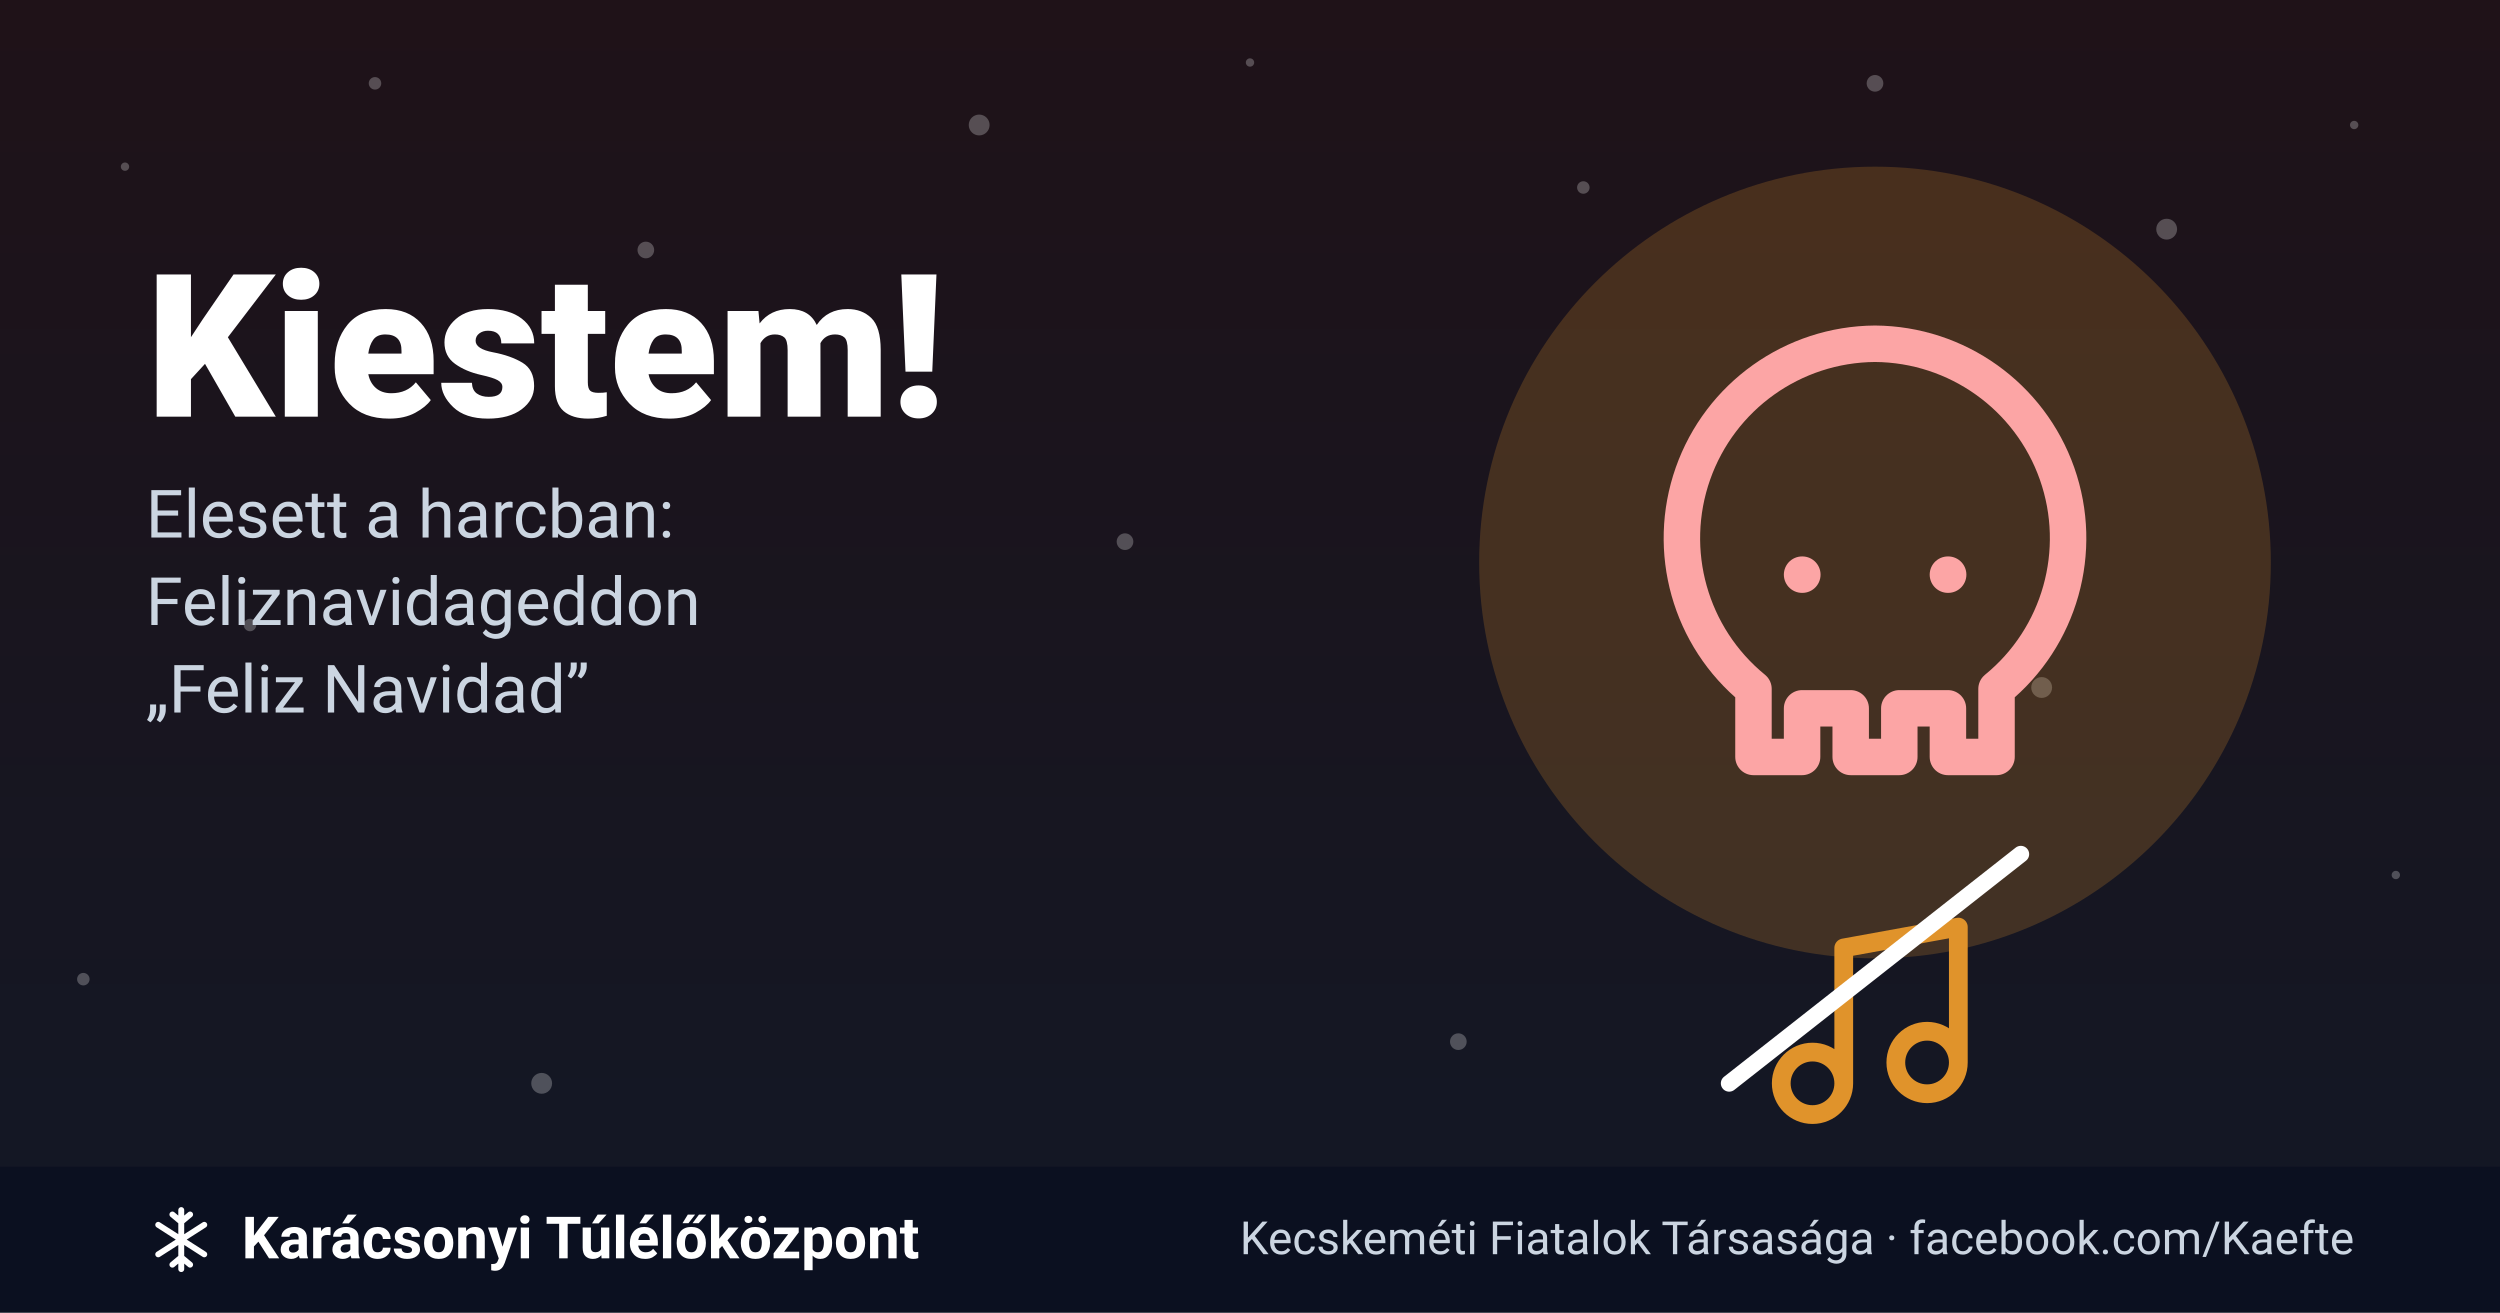
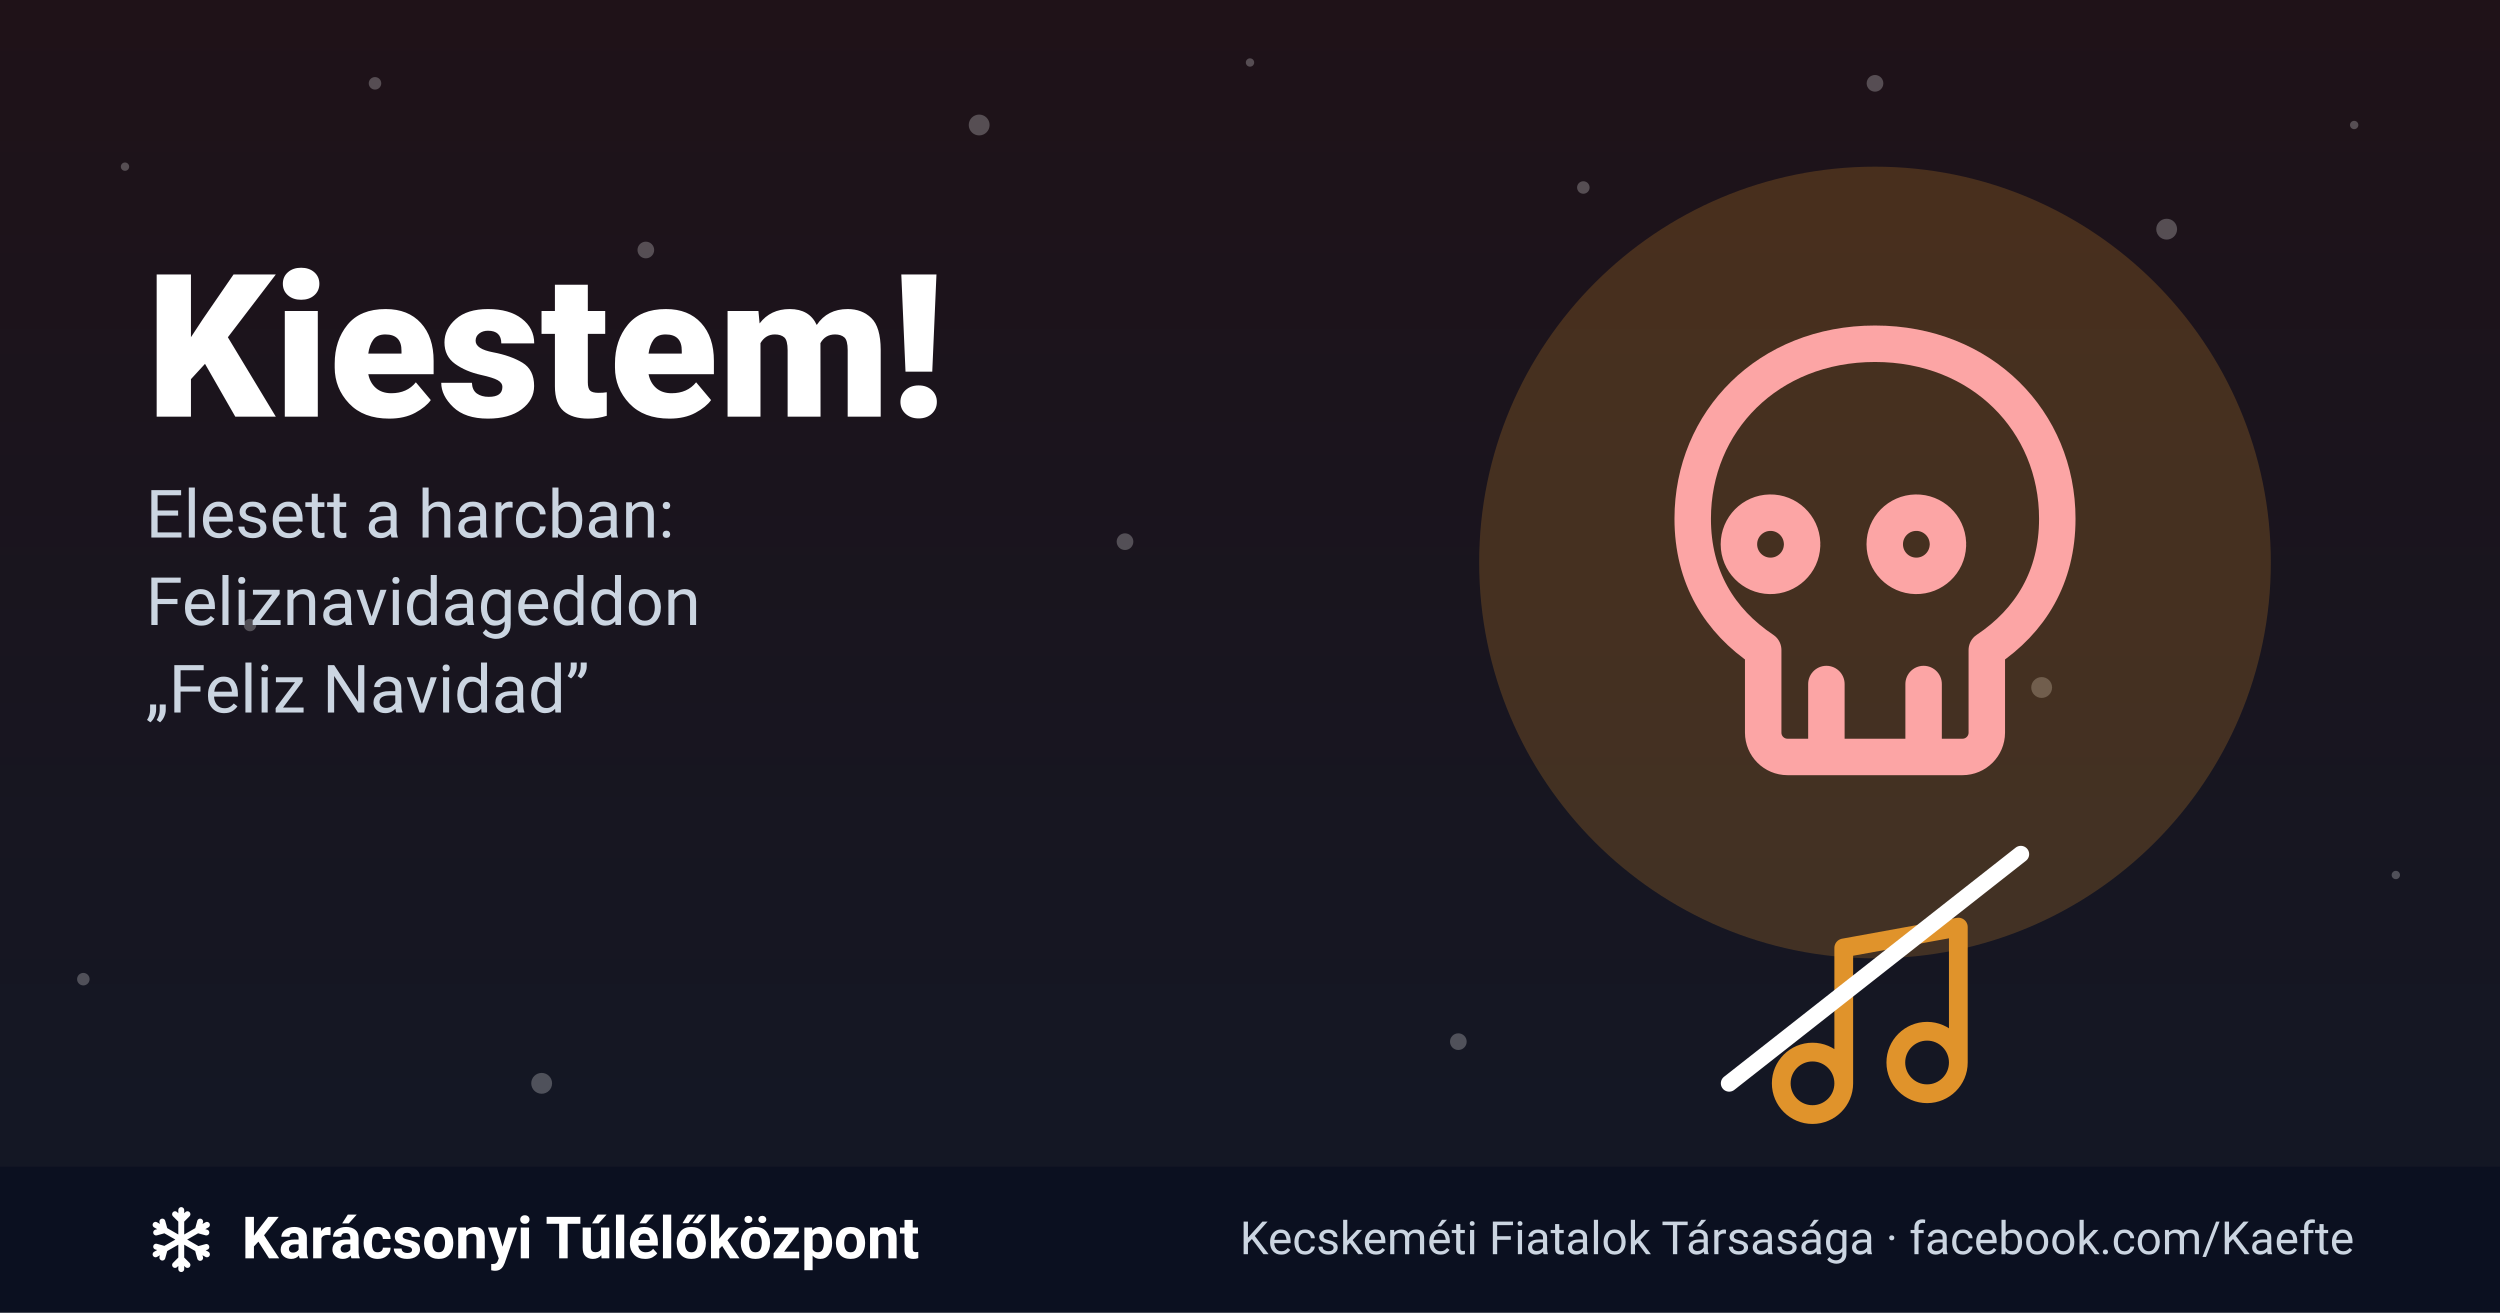
<svg xmlns="http://www.w3.org/2000/svg" viewBox="0 0 1200 630" font-family="system-ui,'Segoe UI',Roboto,'DejaVu Sans',Arial,sans-serif">
  <defs>
    <linearGradient id="bgelimfeliz" x1="0" y1="0" x2="0" y2="1">
      <stop offset="0" stop-color="#1f1218" />
      <stop offset="1" stop-color="#121826" />
    </linearGradient>
  </defs>
  <rect width="1200" height="630" fill="url(#bgelimfeliz)" />
  <circle cx="60" cy="80" r="2" fill="#fff" opacity="0.25" />
  <circle cx="180" cy="40" r="3" fill="#fff" opacity="0.25" />
  <circle cx="310" cy="120" r="4" fill="#fff" opacity="0.25" />
  <circle cx="470" cy="60" r="5" fill="#fff" opacity="0.25" />
  <circle cx="600" cy="30" r="2" fill="#fff" opacity="0.25" />
  <circle cx="760" cy="90" r="3" fill="#fff" opacity="0.25" />
  <circle cx="900" cy="40" r="4" fill="#fff" opacity="0.25" />
  <circle cx="1040" cy="110" r="5" fill="#fff" opacity="0.25" />
  <circle cx="1130" cy="60" r="2" fill="#fff" opacity="0.25" />
  <circle cx="120" cy="300" r="3" fill="#fff" opacity="0.25" />
  <circle cx="540" cy="260" r="4" fill="#fff" opacity="0.25" />
  <circle cx="980" cy="330" r="5" fill="#fff" opacity="0.25" />
  <circle cx="1150" cy="420" r="2" fill="#fff" opacity="0.25" />
  <circle cx="40" cy="470" r="3" fill="#fff" opacity="0.25" />
  <circle cx="700" cy="500" r="4" fill="#fff" opacity="0.25" />
  <circle cx="260" cy="520" r="5" fill="#fff" opacity="0.25" />
  <rect x="0" y="560" width="1200" height="70" fill="#0b1020" />
  <g transform="translate(70,578) scale(1.416667)" fill="none" stroke="#fff" stroke-width="2" stroke-linecap="round" stroke-linejoin="round">
-     <path d="M12 2v20M4.2 7l15.6 10M4.2 17L19.8 7M9 3.5l3 2.5 3-2.5M9 20.5l3-2.5 3 2.5" />
+     <path d="M12.0 2.0L12.0 22.0M20.7 7.0L3.3 17.0M20.7 17.0L3.3 7.0M12.0 5.5l-2.1 -2.1M12.0 5.5l2.1 -2.1M6.4 8.8l-2.9 0.8M6.4 8.8l-0.8 -2.9M6.4 15.2l-0.8 2.9M6.4 15.2l-2.9 -0.8M12.0 18.5l2.1 2.1M12.0 18.5l-2.1 2.1M17.6 15.3l2.9 -0.8M17.6 15.3l0.8 2.9M17.6 8.8l0.8 -2.9M17.6 8.8l2.9 0.8" />
  </g>
  <text x="116" y="604" font-size="28" font-weight="700" fill="#fff">Karácsonyi Túlélőközpont</text>
  <text x="1130" y="602" font-size="22" fill="#cbd5e1" text-anchor="end">Kecskeméti Fiatalok Társasága · facebook.com/Kaefte</text>
  <text x="70" y="200" font-size="96" font-weight="800" fill="#fff">Kiestem!</text>
  <text x="70" y="258" font-size="32" fill="#cbd5e1">Elesett a harcban:</text>
  <text x="70" y="300" font-size="32" fill="#cbd5e1">Feliznavidageddon</text>
  <text x="70" y="342" font-size="32" fill="#cbd5e1">„Feliz Navidad”</text>
  <g transform="translate(650,50)">
    <circle cx="250" cy="220" r="190" fill="#e0932b" opacity=".22" />
    <g transform="translate(110,80) scale(11.66667)" fill="none" stroke="#fca5a5" stroke-width="1.5" stroke-linecap="round" stroke-linejoin="round">
-       <path d="M12 3a8 8 0 00-5 14.2V20h2v-2h2v2h2v-2h2v2h2v-2.8A8 8 0 0012 3zM9 12.5h.01M15 12.5h.01" />
+       <path d="M12 3C7.6 3 4.5 6.2 4.5 10.2c0 2.4 1.1 4.2 2.9 5.4V19a1 1 0 001 1h7.2a1 1 0 001-1v-3.4c1.8-1.2 2.9-3 2.9-5.4C19.5 6.2 16.4 3 12 3zM10 20v-3M14 20v-3M9 11.2a1.3 1.3 0 100 .1M15 11.2a1.3 1.3 0 100 .1" />
    </g>
    <g transform="translate(190,380) scale(5)" fill="none" stroke="#e0932b" stroke-width="1.8" stroke-linecap="round" stroke-linejoin="round">
      <path d="M9 18V5l11-2v13M9 18a3 3 0 11-3-3 3 3 0 013 3zM20 16a3 3 0 11-3-3 3 3 0 013 3z" />
    </g>
    <path d="M180 470l140-110" stroke="#fff" stroke-width="8" stroke-linecap="round" />
  </g>
</svg>
